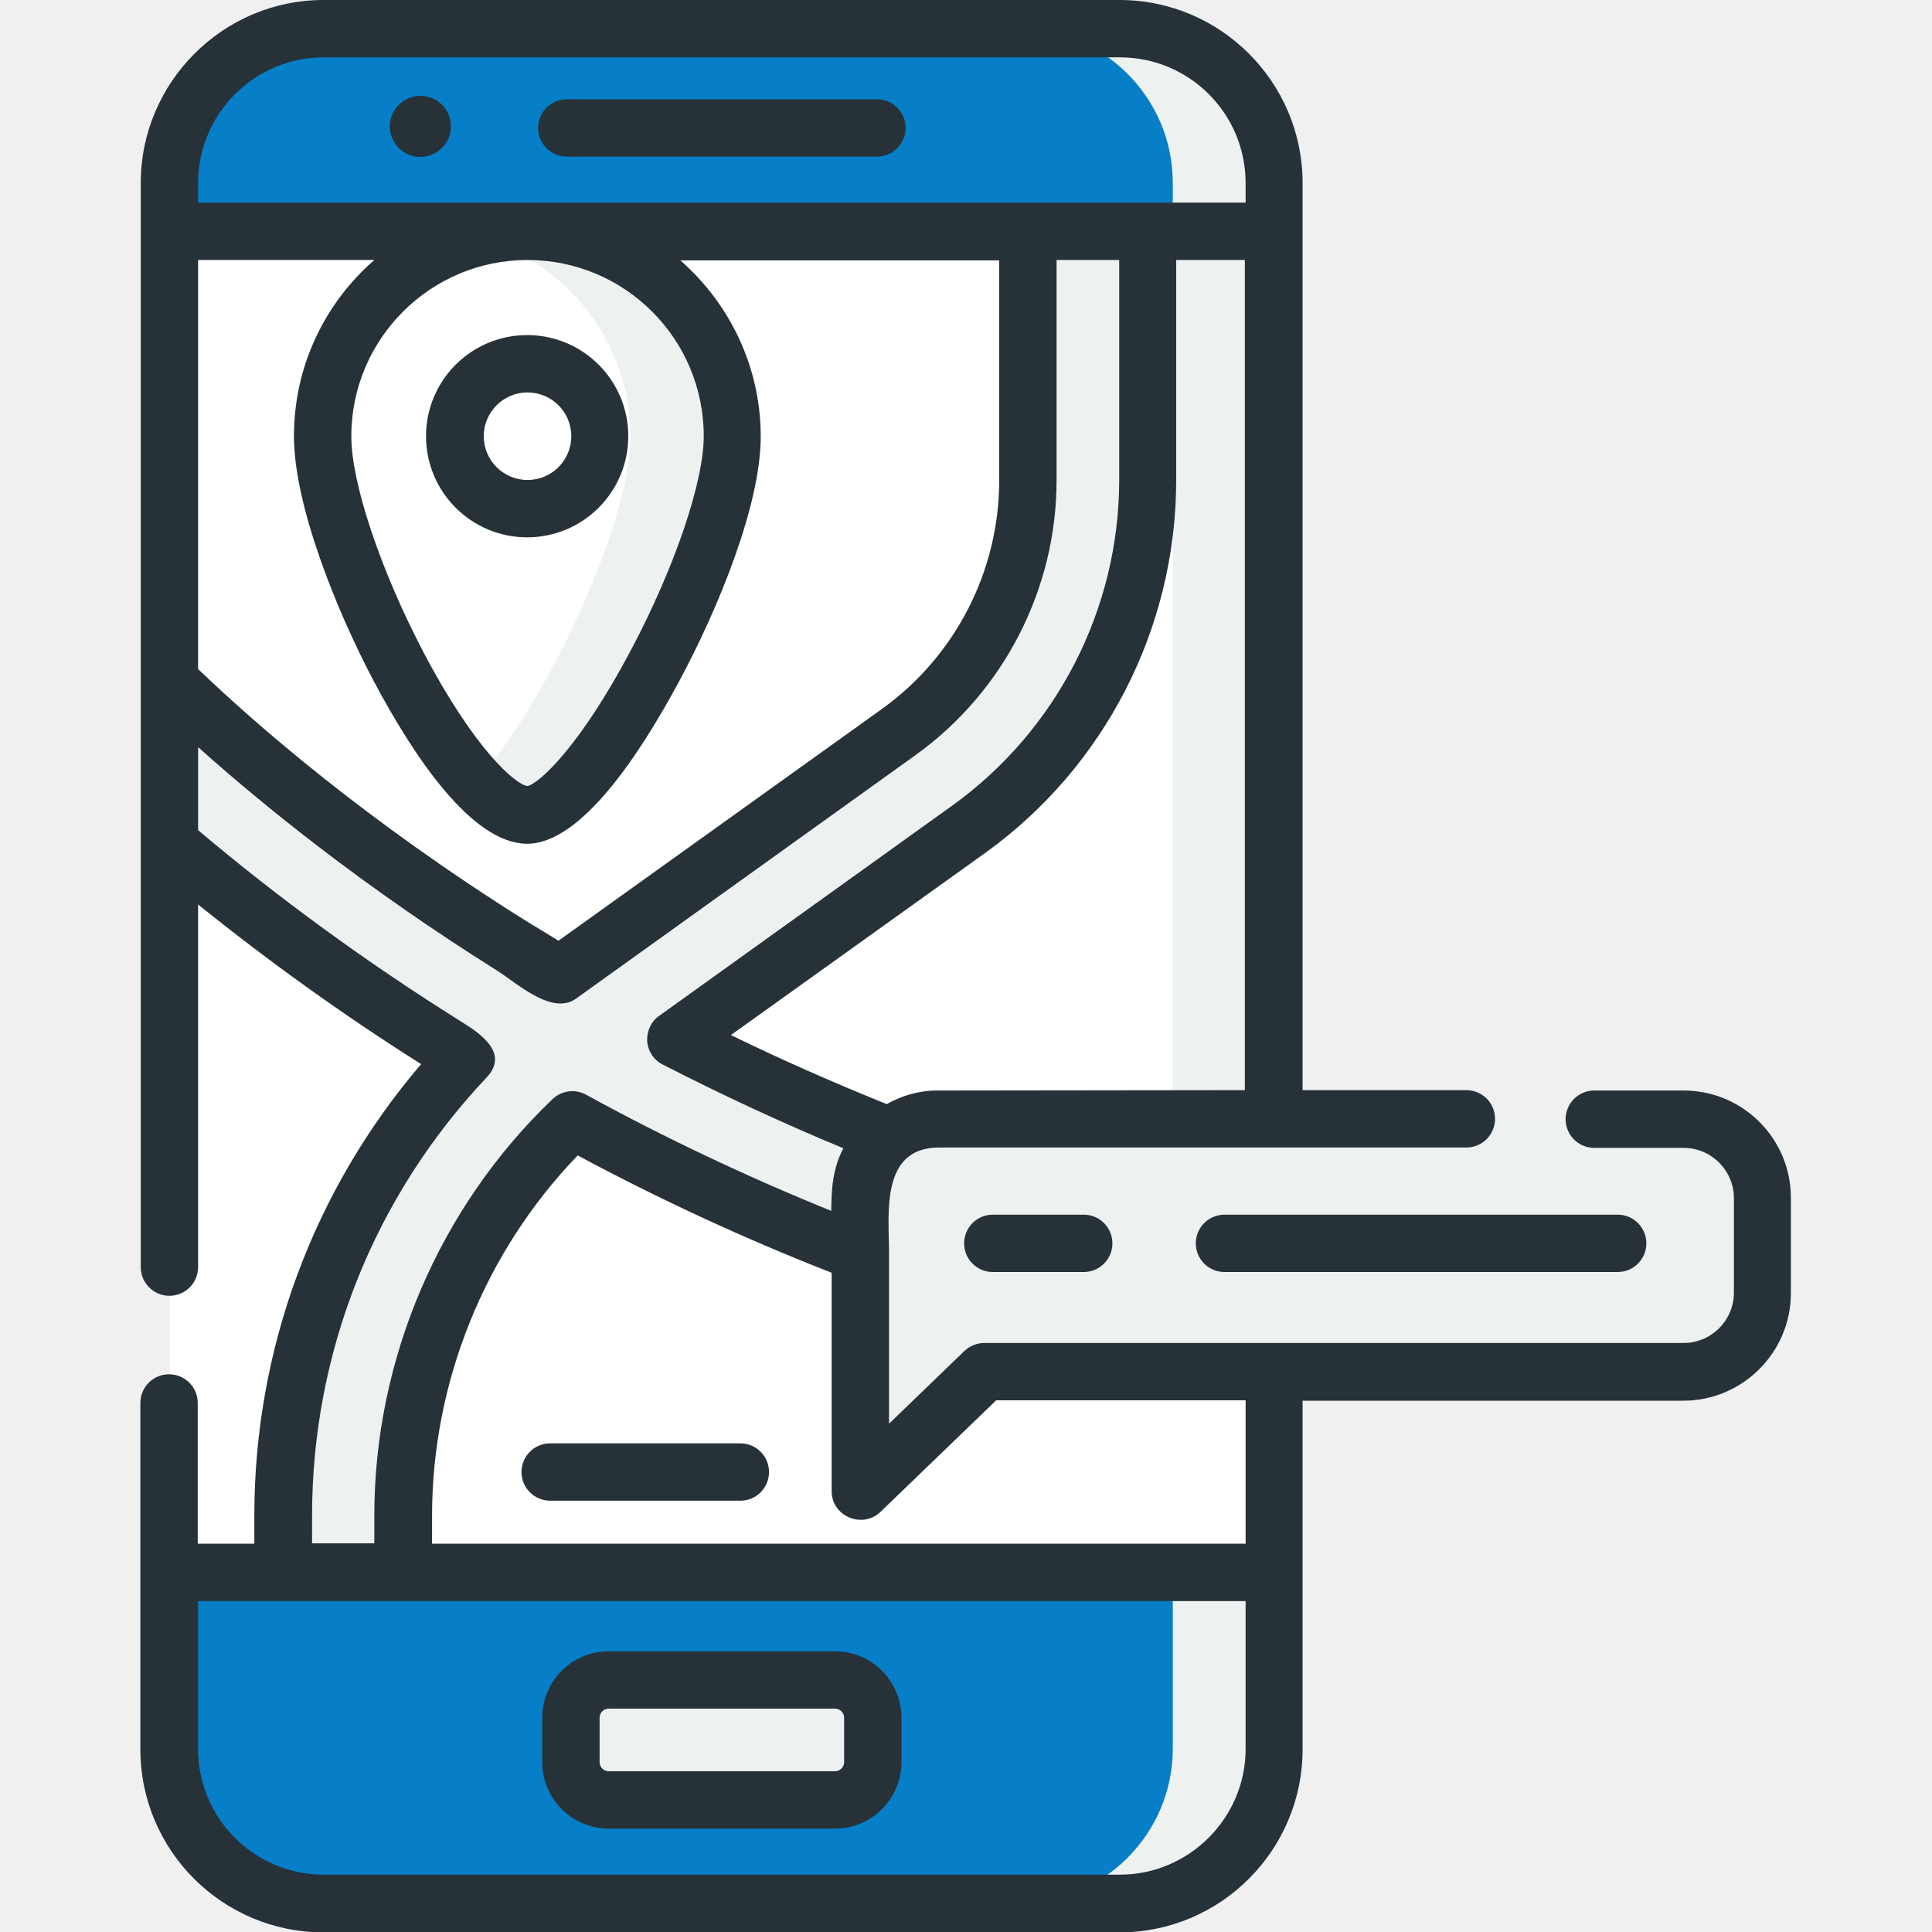
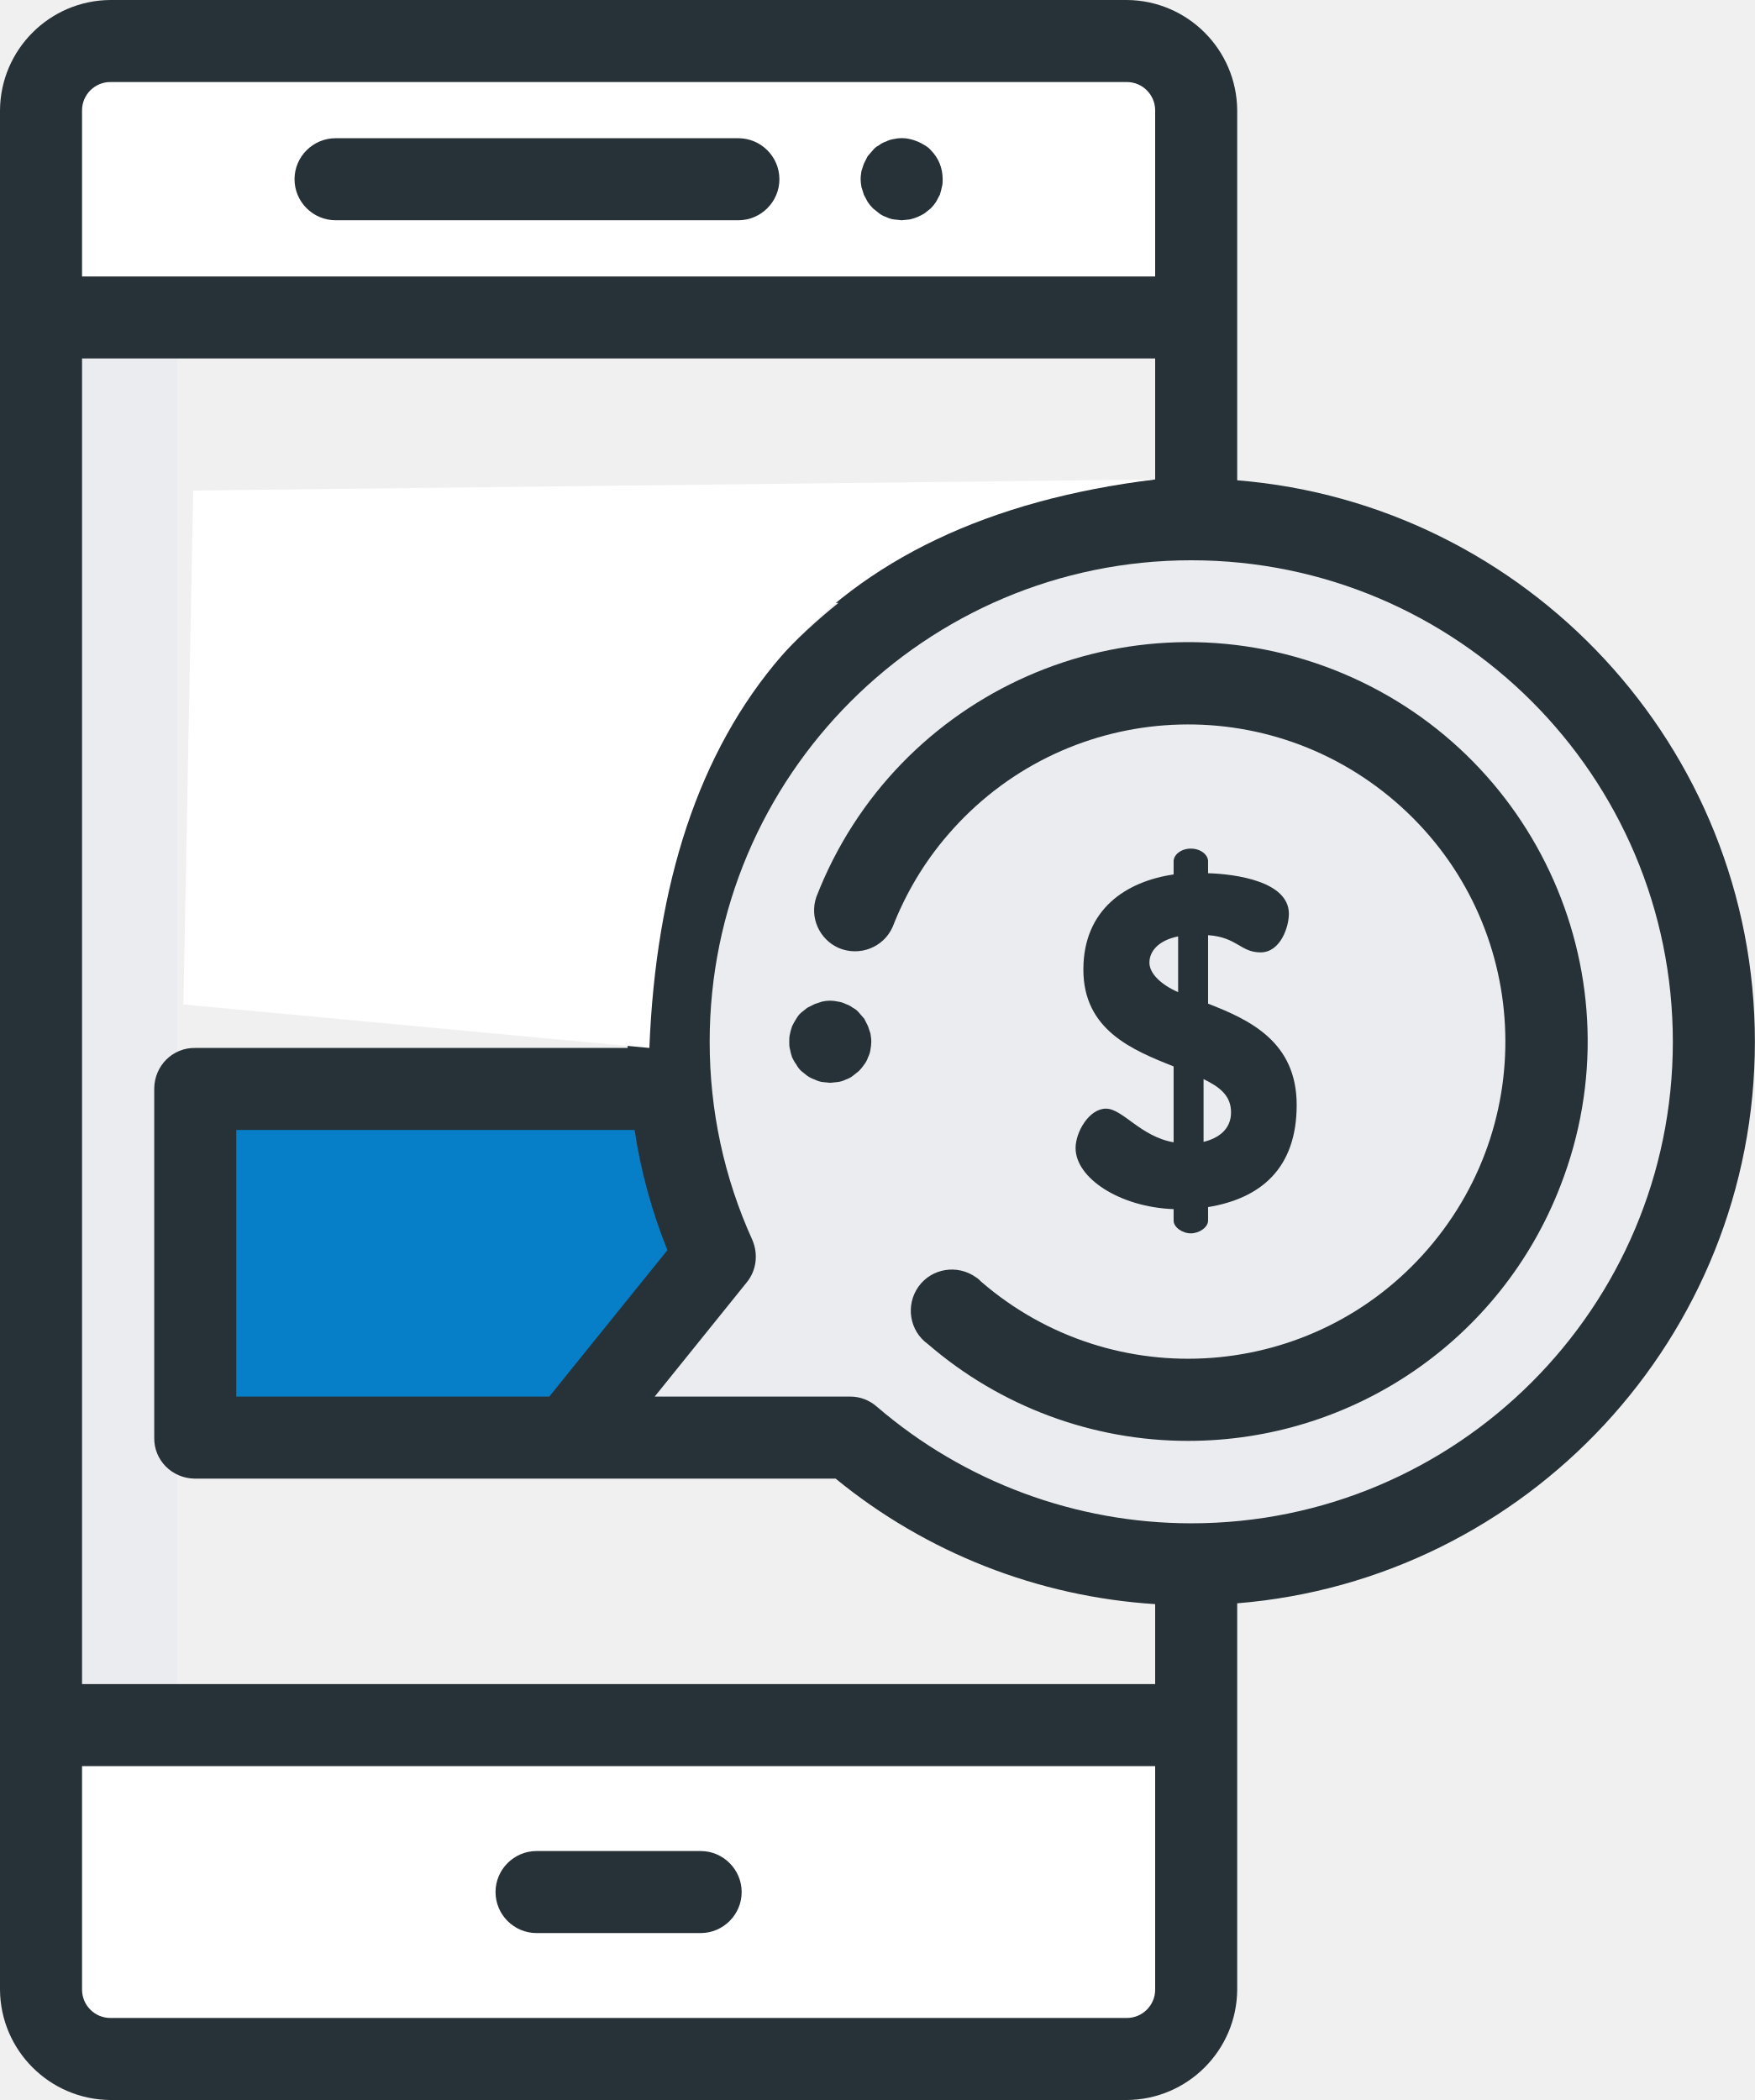
- <svg xmlns="http://www.w3.org/2000/svg" version="1.1" id="Layer_1" x="0px" y="0px" viewBox="0 0 512 512" style="enable-background:new 0 0 512 512;" xml:space="preserve">
+ <svg xmlns="http://www.w3.org/2000/svg" version="1.1" id="Capa_1" x="0px" y="0px" viewBox="0 0 427.8 512" style="enable-background:new 0 0 427.8 512;" xml:space="preserve">
  <style type="text/css">
- 	.st0{fill:#FFFFFF;}
- 	.st1{fill:#EDF1F0;}
- 	.st2{fill:#067FC8;}
- 	.st3{fill:#273238;}
+ 	.st0{fill:#EAECF0;}
+ 	.st1{fill:#067FC8;}
+ 	.st2{fill:#273238;}
+ 	.st3{fill:#FFFFFF;}
</style>
-   <g>
-     <g>
-       <g>
-         <path class="st0" d="M337.7,48.5v414.9c0,22.6-18.3,40.9-40.9,40.9h-211c-22.6,0-40.9-18.3-40.9-40.9V48.5     c0-22.6,18.3-40.9,40.9-40.9h211C319.4,7.6,337.7,25.9,337.7,48.5z" />
-         <path class="st1" d="M337.7,48.5v414.9c0,22.6-18.3,40.9-40.9,40.9h-211c-22.6,0-40.9-18.3-40.9-40.9V48.5     c0-22.6,18.3-40.9,40.9-40.9h211C319.4,7.6,337.7,25.9,337.7,48.5z" />
-         <path class="st2" d="M310.8,48.5v414.9c0,22.6-18.3,40.9-40.9,40.9H85.8c-22.6,0-40.9-18.3-40.9-40.9V48.5     c0-22.6,18.3-40.9,40.9-40.9h184.1C292.5,7.6,310.8,25.9,310.8,48.5z" />
-         <path class="st1" d="M44.9,61.3h292.8v355.3H44.9L44.9,61.3z" />
-         <path class="st0" d="M44.9,61.3h265.9v355.3H44.9L44.9,61.3z" />
-         <path class="st0" d="M272.4,61.3v65.9c0,23.2-9.9,45.2-26.8,60.7c-2.4,2.2-4.9,4.2-7.5,6.1l-89.3,64c-0.2,0.1-0.3,0.2-0.5,0.3     c-4.2-2.5-8.4-5.1-12.6-7.7c-46.1-28.8-77.2-56.9-90.9-70.2V61.3L272.4,61.3z" />
-         <path class="st0" d="M245.7,61.3v126.6c-2.4,2.2-4.9,4.2-7.5,6.1l-89.3,64c-0.2,0.1-0.3,0.2-0.5,0.3c-4.2-2.5-8.4-5.1-12.6-7.7     c-46.1-28.8-77.2-56.9-90.9-70.2V61.3L245.7,61.3z" />
-         <path class="st0" d="M337.7,363.2v53.5H106.9v-15c0-39.8,16.5-77.7,44.9-104.8c29,15.8,59.2,29.4,90.1,40.5     c22.6,8.1,45.6,14.9,68.9,20.3C319.7,359.7,328.7,361.5,337.7,363.2L337.7,363.2z" />
-         <path class="st0" d="M310.8,357.6v59.1H106.9v-15c0-39.8,16.5-77.7,44.9-104.8c29,15.8,59.2,29.4,90.1,40.5     C264.5,345.4,287.5,352.2,310.8,357.6z" />
-         <path class="st1" d="M221.3,477h-60c-5.5,0-10-4.5-10-10v-11.8c0-5.5,4.5-10,10-10h60c5.5,0,10,4.5,10,10V467     C231.3,472.5,226.8,477,221.3,477z" />
-         <path class="st1" d="M139.8,61.3c-4.7,0-9.2,0.6-13.5,1.7c-23.5,6-40.8,27.3-40.8,52.6c0,23.5,22.2,71.8,40.6,91.6     c5.1,5.5,9.8,8.8,13.7,8.8c17,0,54.3-70.4,54.3-100.3S169.7,61.3,139.8,61.3z M120.6,115.6c0-10.6,8.6-19.2,19.2-19.2     s19.2,8.6,19.2,19.2s-8.6,19.2-19.2,19.2S120.6,126.2,120.6,115.6z" />
-         <path class="st0" d="M126.3,63c-23.5,6-40.8,27.3-40.8,52.6c0,23.5,22.2,71.8,40.6,91.6c18.1-19.8,41-68.1,41-91.6     C167,90.3,149.7,69,126.3,63z M139.8,134.8c-10.6,0-19.2-8.6-19.2-19.2s8.6-19.2,19.2-19.2s19.2,8.6,19.2,19.2     C158.9,126.2,150.4,134.8,139.8,134.8z" />
-         <g>
-           <path class="st1" d="M253.3,307.6c-25.3-9-50.1-19.8-74.1-32.2l77.5-55.6c29.8-21.3,47.6-56,47.6-92.6V61.3h-31.8v65.9      c0,26.4-12.8,51.4-34.3,66.8l-89.3,64c-0.2,0.1-0.3,0.2-0.5,0.3c-4.2-2.5-8.4-5.1-12.6-7.7c-46.1-28.8-77.2-56.9-90.9-70.2v43.1      c17.4,14.9,41.9,33.9,73,53.5c1.8,1.1,3.6,2.2,5.4,3.3C92.7,312.9,75,356.3,75,401.7v15h31.8v-15c0-39.8,16.5-77.7,44.9-104.8      c29,15.8,59.2,29.4,90.1,40.5c31.3,11.2,63.3,19.9,95.8,25.9v-32.4C309.1,325.2,280.9,317.4,253.3,307.6L253.3,307.6z" />
-           <path class="st1" d="M446.2,363.5H260.9L228,395.3v-77.8c0-11.5,9.4-20.9,20.9-20.9h197.2c11.5,0,20.9,9.4,20.9,20.9v25.1      C467.1,354.1,457.7,363.5,446.2,363.5z" />
-         </g>
-       </g>
-       <g>
-         <path class="st3" d="M166.5,115.6c0-14.8-12-26.8-26.8-26.8c-14.8,0-26.8,12-26.8,26.8s12,26.8,26.8,26.8     S166.5,130.4,166.5,115.6z M128.2,115.6c0-6.4,5.2-11.6,11.6-11.6c6.4,0,11.6,5.2,11.6,11.6c0,6.4-5.2,11.6-11.6,11.6     C133.4,127.2,128.2,122,128.2,115.6z" />
-         <path class="st3" d="M196.2,382.5h-50.4c-4.2,0-7.6,3.4-7.6,7.6s3.4,7.6,7.6,7.6h50.4c4.2,0,7.6-3.4,7.6-7.6     S200.4,382.5,196.2,382.5z" />
-         <path class="st3" d="M316.9,329.5c0,4.2,3.4,7.6,7.6,7.6h104.2c4.2,0,7.6-3.4,7.6-7.6c0-4.2-3.4-7.6-7.6-7.6H324.5     C320.3,321.9,316.9,325.3,316.9,329.5z" />
-         <path class="st3" d="M263.1,321.9c-4.2,0-7.6,3.4-7.6,7.6c0,4.2,3.4,7.6,7.6,7.6h24.1c4.2,0,7.6-3.4,7.6-7.6     c0-4.2-3.4-7.6-7.6-7.6H263.1z" />
-         <path class="st3" d="M446.2,289h-23.7c-4.2,0-7.6,3.4-7.6,7.6s3.4,7.6,7.6,7.6h23.7c7.3,0,13.3,6,13.3,13.3v25.1     c0,7.3-6,13.3-13.3,13.3H337.7h0h-76.8c-2,0-3.9,0.8-5.3,2.1l-20,19.3v-45.2c0-10.4-2.4-28,13.3-28h139.7c4.2,0,7.6-3.4,7.6-7.6     c0-4.2-3.4-7.6-7.6-7.6h-43.4l0-240.4c0-26.8-21.8-48.5-48.5-48.5h-211C59.1,0,37.3,21.8,37.3,48.5v287.3c0,4.2,3.4,7.6,7.6,7.6     s7.6-3.4,7.6-7.6v-96.1c18.5,14.9,38.2,29.1,59.1,42.3C83,315.5,67.4,357.6,67.4,401.7v7.4h-15v-37.3c0-4.2-3.4-7.6-7.6-7.6     s-7.6,3.4-7.6,7.6v91.8c0,26.8,21.8,48.5,48.5,48.5h211c26.8,0,48.5-21.8,48.5-48.5l0-92.4h100.9c15.7,0,28.5-12.8,28.5-28.5     v-25.1C474.7,301.8,461.9,289,446.2,289L446.2,289z M264,371.1h66.1v38H114.5v-7.4c0-35.5,14-70,38.6-95.5     c21.8,11.7,44.3,22.1,67.3,31.1v57.9c0,6.7,8.2,10,12.9,5.5L264,371.1z M248.9,289c-0.5,0-1,0-1.5,0c-4.5,0.2-8.7,1.5-12.4,3.6     c-13.9-5.6-27.8-11.7-41.3-18.3l67.3-48.2c31.8-22.8,50.7-59.7,50.7-98.8V68.9h18.2v220L248.9,289L248.9,289z M52.5,68.9h46.7     C86.1,80.3,77.9,97,77.9,115.6c0,18.4,11.4,46.5,21.2,65c10.4,19.6,25.9,43,40.6,43c14.2,0,29.7-23.4,40.2-42.9     c10.5-19.5,21.7-46.9,21.7-65c0-18.6-8.3-35.3-21.3-46.7h84.5v58.3c0,24-11.6,46.6-31.1,60.6L148,249.3c-2.8-1.7-5.5-3.4-8.2-5     c-42.7-26.7-72.3-52.6-87.3-67L52.5,68.9L52.5,68.9z M112.2,172.8c-11.4-21.8-19.1-44.8-19.1-57.2c0-25.7,20.9-46.7,46.7-46.7     s46.7,20.9,46.7,46.7c0,12.1-7.7,34.8-19.2,56.5c-13.6,25.8-24.5,35.6-27.5,36.2C136.7,208,125.8,198.7,112.2,172.8L112.2,172.8z      M85.8,15.2h211c18.4,0,33.3,14.9,33.3,33.3v5.2H52.5v-5.2C52.5,30.2,67.4,15.2,85.8,15.2L85.8,15.2z M82.7,401.7     c0-43.3,16.4-84.5,46.2-116.1c6.3-6.6-1.9-11.9-6.9-15C97.1,255,73.8,238,52.5,220V198c17.1,15.3,43.8,37,79.2,59.2     c5.4,3.4,14.9,12.3,21.3,7.2l89.5-64.2c23.5-16.8,37.5-44.1,37.5-72.9V68.9h16.6v58.3c0,34.2-16.6,66.5-44.4,86.4l-77.5,55.6     c-2.2,1.5-3.3,4.1-3.2,6.7c0.2,2.6,1.7,5,4.1,6.2c15.6,8,31.7,15.5,47.9,22.2c-2.8,5.3-3.2,10.8-3.2,16.6     c-22.2-9-44-19.3-65-30.8c-2.9-1.6-6.5-1.1-8.9,1.2c-30,28.7-47.2,68.9-47.2,110.3v7.4H82.7L82.7,401.7z M296.8,496.8h-211     c-18.4,0-33.3-14.9-33.3-33.3v-39.2l277.6,0v39.2C330.1,481.8,315.1,496.8,296.8,496.8L296.8,496.8z" />
-         <path class="st3" d="M111.4,41.6c4.4,0,8.1-3.6,8.1-8.1s-3.6-8.1-8.1-8.1c-4.4,0-8.1,3.6-8.1,8.1S107,41.6,111.4,41.6z" />
-         <path class="st3" d="M150.2,41.5h82.2c4.2,0,7.6-3.4,7.6-7.6s-3.4-7.6-7.6-7.6h-82.2c-4.2,0-7.6,3.4-7.6,7.6S146,41.5,150.2,41.5     z" />
-         <path class="st3" d="M221.3,437.6h-60c-9.7,0-17.6,7.9-17.6,17.6V467c0,9.7,7.9,17.6,17.6,17.6h60c9.7,0,17.6-7.9,17.6-17.6     v-11.8C238.9,445.5,231,437.6,221.3,437.6z M223.7,467c0,1.3-1.1,2.4-2.4,2.4h-60c-1.3,0-2.4-1.1-2.4-2.4v-11.8     c0-1.3,1.1-2.4,2.4-2.4h60c1.3,0,2.4,1.1,2.4,2.4V467z" />
-       </g>
-     </g>
-   </g>
+   <polyline class="st0" points="43.2,124.6 43.2,77.4 10,77.4 10,420.6 43.2,420.6 43.2,383.4 " />
+   <path class="st1" d="M163.5,265.5H47.6v85h91.1l35.6-44.1C168.4,293.5,164.8,279.6,163.5,265.5z" />
+   <path class="st0" d="M290.4,126.6C220,126.6,163,183.6,163,254c0,18.1,3.8,35.9,11.3,52.4l-35.6,44.1h68.6  c53.3,45.9,133.7,40,179.7-13.3s40-133.7-13.3-179.7C350.5,137.5,321,126.6,290.4,126.6L290.4,126.6z" />
+   <path class="st2" d="M202.4,264l-2-0.2c-0.6-0.1-1.2-0.3-1.8-0.6c-0.6-0.2-1.2-0.5-1.8-0.9l-1.5-1.2c-0.5-0.5-0.9-1-1.2-1.6  c-0.4-0.5-0.7-1.1-1-1.7c-0.2-0.6-0.4-1.3-0.5-1.9c-0.2-0.6-0.2-1.3-0.2-1.9c0-0.7,0-1.3,0.2-2c0.1-0.6,0.3-1.2,0.5-1.8  c0.3-0.6,0.6-1.2,1-1.8c0.3-0.5,0.7-1.1,1.2-1.5l1.5-1.2l1.8-0.9l1.8-0.6c1.3-0.3,2.6-0.3,3.9,0c0.7,0.1,1.3,0.3,1.9,0.6  c0.6,0.2,1.2,0.5,1.7,0.9c0.6,0.3,1.1,0.7,1.5,1.2l1.3,1.5c0.3,0.6,0.6,1.2,0.9,1.8c0.2,0.6,0.4,1.2,0.6,1.8c0.1,0.7,0.2,1.3,0.2,2  c0,0.6-0.1,1.3-0.2,1.9c-0.1,0.7-0.3,1.3-0.6,1.9c-0.2,0.6-0.5,1.2-0.9,1.7c-0.4,0.6-0.8,1.1-1.3,1.6l-1.5,1.2  c-0.5,0.4-1.1,0.7-1.7,0.9c-0.6,0.3-1.2,0.5-1.9,0.6L202.4,264z" />
+   <path class="st3" d="M10,420.6h281.6v64.5c0,9.3-7.6,16.9-16.9,16.9c0,0,0,0,0,0H26.9c-9.3,0-16.9-7.6-16.9-16.9V420.6z" />
+   <path class="st3" d="M291.6,77.4H10V26.9C10,17.6,17.6,10,26.9,10l0,0h247.8c9.3,0,16.9,7.6,16.9,16.9L291.6,77.4z" />
+   <path class="st2" d="M301.6,117.1V26.9C301.5,12.1,289.5,0.1,274.7,0H26.9C12.1,0.1,0.1,12.1,0,26.9v458.2  c0.1,14.8,12.1,26.8,26.9,26.9h247.8c14.8-0.1,26.8-12.1,26.9-26.9v-94.2c70.5-5.7,126.2-64.9,126.2-136.9S372.1,122.8,301.6,117.1z   M20,26.9c0-3.8,3.1-6.9,6.9-6.9l0,0h247.8c3.8,0,6.9,3.1,6.9,6.9v40.5H20V26.9z M20,87.4h261.6v29.5c-15,1-29.7,4.4-43.5,10.1H76.4  c0.7,6.5,0.1,13.5,0,20h128c-21,16.8-36.6,39.5-44.8,65.1H70.4c-1.3,6.6-2.7,13.3-4,20h88.4c-1.2,7.2-1.8,14.6-1.8,21.9v1.5H47.6  c-5.5-0.1-9.9,4.3-10,9.8c0,0.1,0,0.1,0,0.2v85c-0.1,5.5,4.3,9.9,9.8,10c0.1,0,0.1,0,0.2,0h156.1c22.1,18.1,49.4,28.8,77.9,30.6  v19.5H20V87.4z M162.7,304.8l-28.8,35.7H57.6v-65h97.1C156.2,285.5,158.9,295.4,162.7,304.8z M281.6,485.1c0,3.8-3.1,6.9-6.9,6.9  H26.9c-3.8,0-6.9-3.1-6.9-6.9v-54.5h261.6V485.1z M290.4,371.4c-28.1,0-55.3-10.1-76.6-28.4c-1.8-1.6-4.1-2.5-6.5-2.5h-47.7  l22.4-27.8c2.4-2.9,2.9-6.9,1.4-10.4c-6.9-15.2-10.4-31.6-10.4-48.3c0-64.8,52.6-117.4,117.4-117.4S407.8,189.2,407.8,254  S355.2,371.4,290.4,371.4L290.4,371.4L290.4,371.4z" />
+   <path class="st2" d="M170.8,471.3h-40c-5.5,0-10-4.5-10-10s4.5-10,10-10h40c5.5,0,10,4.5,10,10S176.3,471.3,170.8,471.3z" />
+   <path class="st2" d="M219.8,53.7l-1.9-0.2c-0.7-0.1-1.3-0.3-1.9-0.6c-0.6-0.2-1.2-0.5-1.7-0.9l-1.5-1.2c-0.5-0.5-0.9-1-1.3-1.6  l-0.9-1.7l-0.6-1.9c-0.1-0.6-0.2-1.3-0.2-1.9c0-0.7,0.1-1.3,0.2-2l0.6-1.8l0.9-1.8l1.3-1.5c0.4-0.5,0.9-0.9,1.5-1.2  c0.5-0.4,1.1-0.7,1.7-0.9c0.6-0.3,1.2-0.5,1.9-0.6c1.3-0.3,2.6-0.3,3.9,0c1.3,0.3,2.5,0.8,3.6,1.5c0.5,0.3,1.1,0.7,1.5,1.2  c1.9,1.9,2.9,4.4,2.9,7.1c0,0.6,0,1.3-0.2,1.9c-0.1,0.6-0.3,1.3-0.5,1.9l-0.9,1.7c-0.4,0.6-0.8,1.1-1.3,1.6l-1.5,1.2  c-1.1,0.7-2.3,1.2-3.6,1.5L219.8,53.7z" />
+   <path class="st2" d="M180,53.7H81.8c-5.5,0-10-4.5-10-10s4.5-10,10-10H180c5.5,0,10,4.5,10,10S185.5,53.7,180,53.7z" />
+   <path class="st0" d="M208.3,222.4c17.4-45,68-67.3,113-49.8s67.3,68,49.8,113c-17.4,45-68,67.3-113,49.8  c-9.3-3.6-17.9-8.8-25.4-15.3" />
+   <path class="st2" d="M289.6,351.3c-23.3,0-45.8-8.4-63.4-23.6c-4.5-3.2-5.5-9.5-2.3-14c3.2-4.5,9.5-5.5,14-2.3  c0.5,0.3,0.9,0.7,1.3,1.1c32.3,27.9,81.1,24.3,109-8.1s24.3-81.1-8.1-109s-81.1-24.3-109,8.1c-5.8,6.7-10.3,14.3-13.5,22.5  c-2.2,5-8.1,7.3-13.2,5.1c-4.7-2.1-7.1-7.5-5.4-12.4c19.4-50.1,75.8-75,125.9-55.5s75,75.8,55.5,125.9  C365.9,326.7,329.8,351.3,289.6,351.3z" />
+   <path class="st2" d="M286.1,294.8c-13.2-0.5-23.9-7.6-23.9-14.9c0-3.9,3.3-9.6,7.4-9.6s8.4,6.8,16.5,8.2V260c-10.1-4-22-8.9-22-23.6  s10.4-21.5,22-23.2V210c0-1.6,1.8-3.1,4.2-3.1s4.2,1.5,4.2,3.1v2.9c6.8,0.2,19.7,2,19.7,9.9c0,3.1-2,9.4-6.9,9.4s-5.7-3.7-12.8-4.2  v16.7c10,3.9,21.6,9.2,21.6,24.7s-8.8,22.8-21.6,24.9v3.3c0,1.6-2.1,3.1-4.2,3.1s-4.2-1.5-4.2-3.1L286.1,294.8L286.1,294.8z   M287.2,241.9v-13.6c-4.9,1-7,3.7-7,6.4S283.1,240.1,287.2,241.9L287.2,241.9z M293.4,263.1v15.3c3.7-0.9,6.7-3.1,6.7-7.2  S297.3,265,293.4,263.1L293.4,263.1z" />
+   <path class="st3" d="M158.3,255.5c3.2-80.1,41.6-128.6,123.3-138.6l-234.5,2.7l-2.4,125.3" />
</svg>
